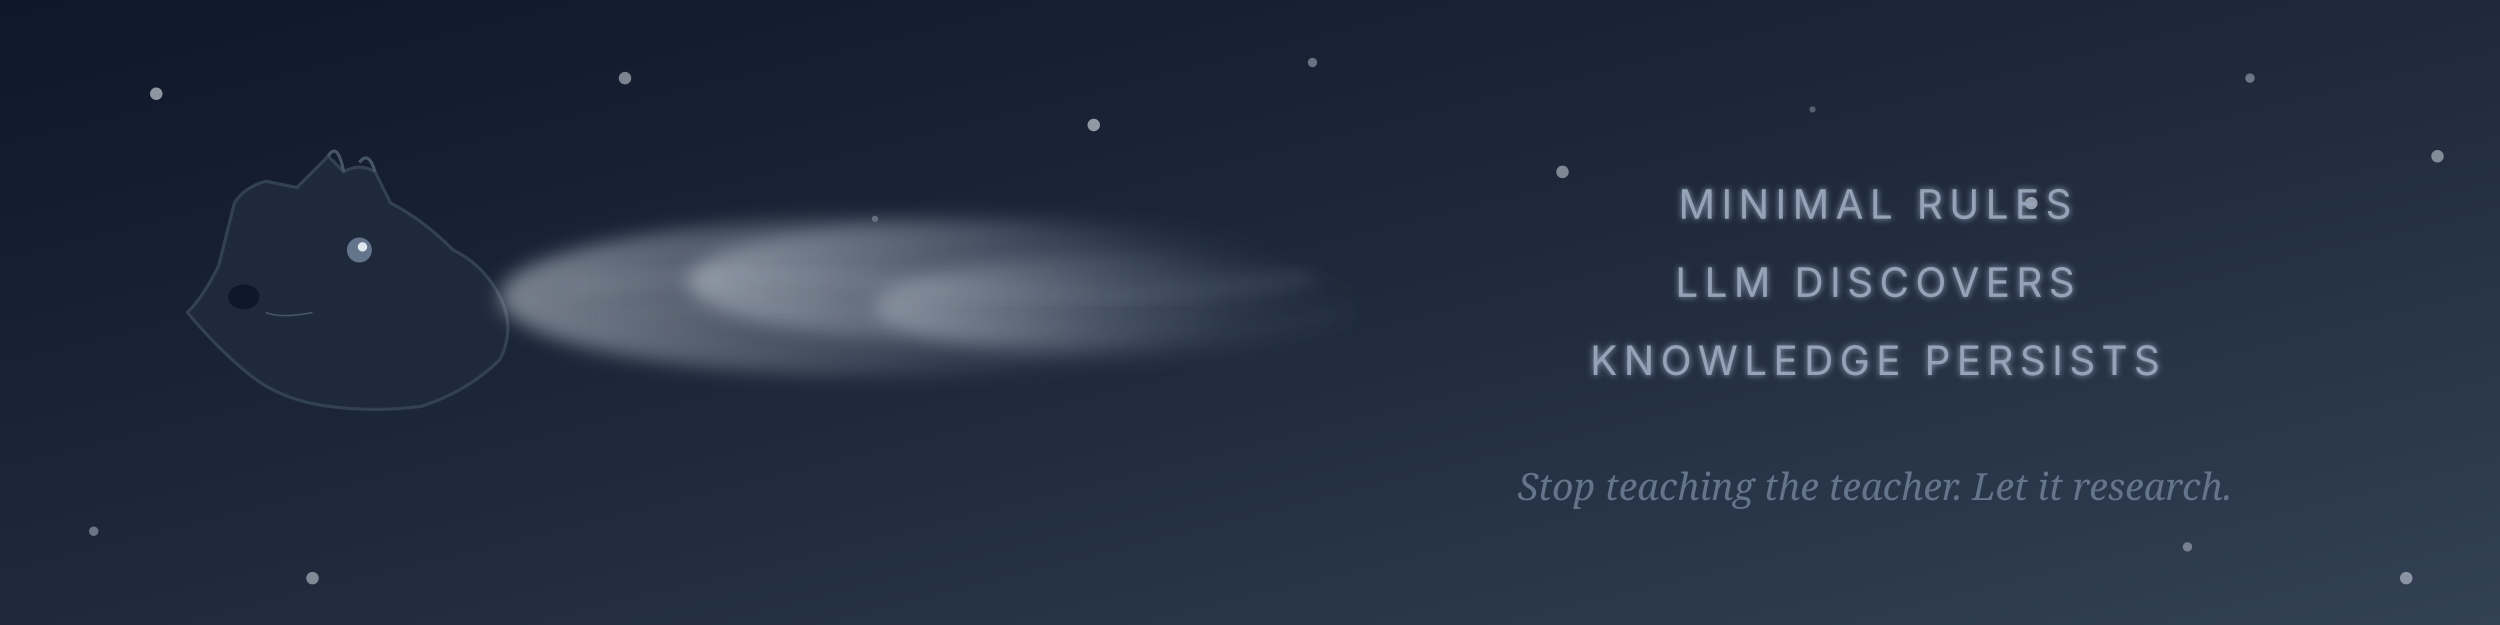
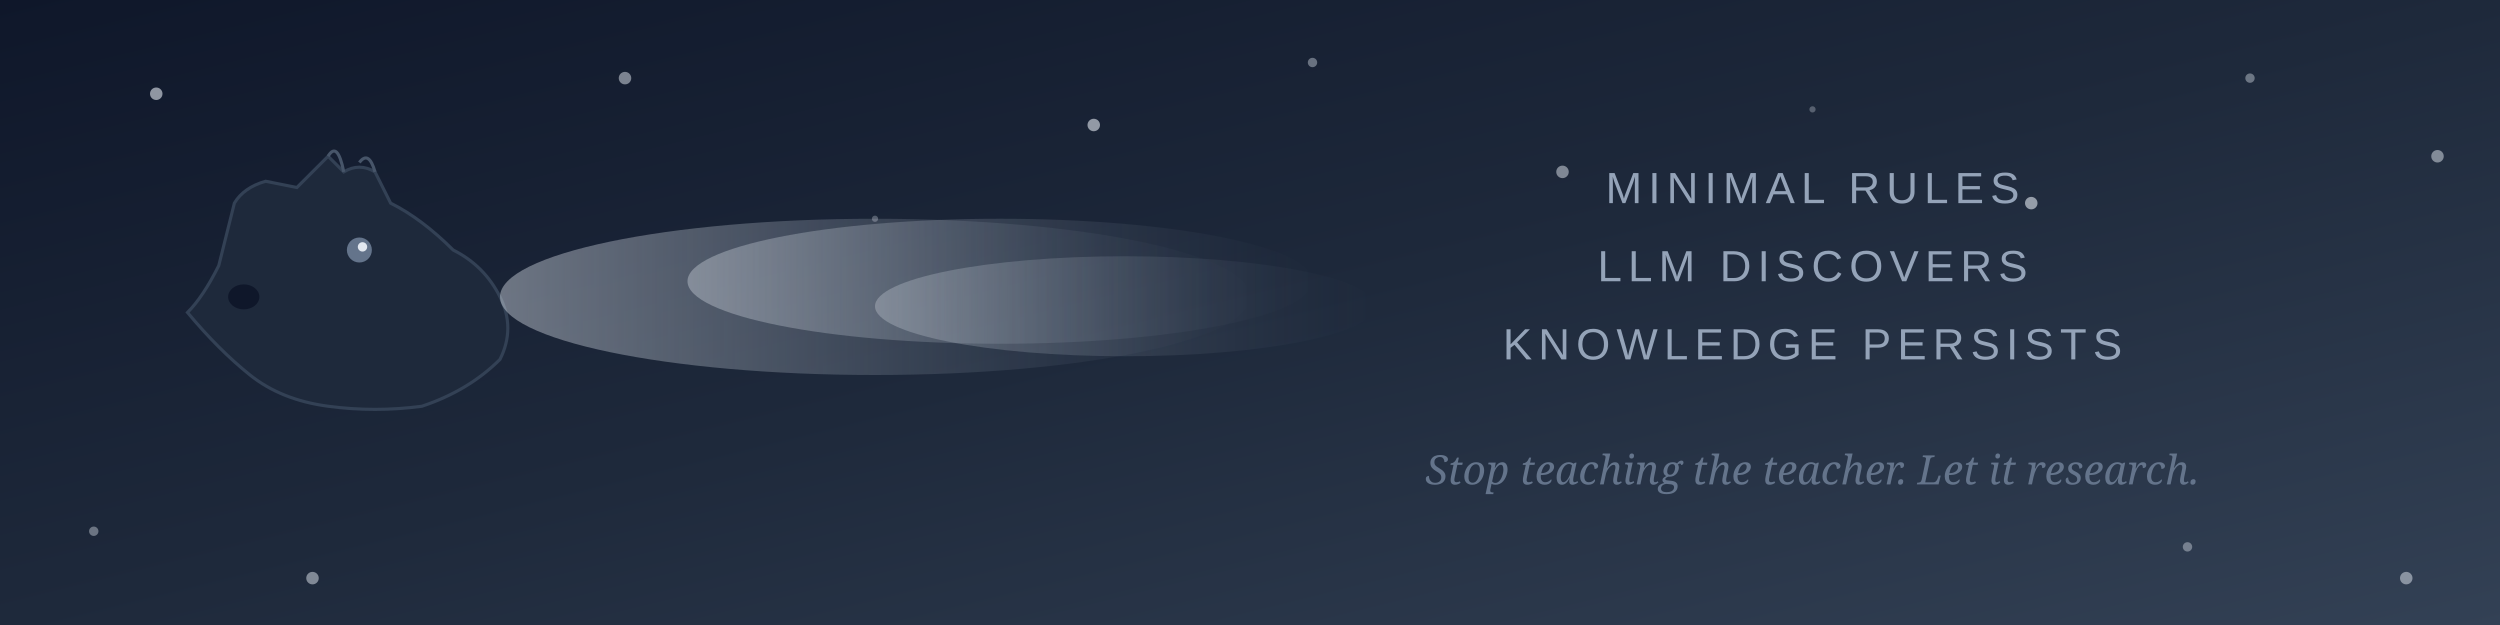
<svg xmlns="http://www.w3.org/2000/svg" viewBox="0 0 800 200">
  <defs>
    <linearGradient id="winterGradient" x1="0%" y1="0%" x2="100%" y2="100%">
-       <stop offset="0%" style="stop-color:#0f172a;stop-opacity:1" />
-       <stop offset="50%" style="stop-color:#1e293b;stop-opacity:1" />
-       <stop offset="100%" style="stop-color:#334155;stop-opacity:1" />
+       <stop offset="0%" style="stop-color:#0f172a" />
+       <stop offset="50%" style="stop-color:#1e293b" />
+       <stop offset="100%" style="stop-color:#334155" />
    </linearGradient>
    <linearGradient id="breathGradient" x1="0%" y1="50%" x2="100%" y2="50%">
-       <stop offset="0%" style="stop-color:#e2e8f0;stop-opacity:0.8" />
-       <stop offset="40%" style="stop-color:#cbd5e1;stop-opacity:0.4" />
-       <stop offset="70%" style="stop-color:#94a3b8;stop-opacity:0.2" />
+       <stop offset="0%" style="stop-color:#e2e8f0;stop-opacity:0.7" />
+       <stop offset="50%" style="stop-color:#cbd5e1;stop-opacity:0.3" />
      <stop offset="100%" style="stop-color:#64748b;stop-opacity:0" />
    </linearGradient>
-     <filter id="blur" x="-50%" y="-50%" width="200%" height="200%">
-       <feGaussianBlur in="SourceGraphic" stdDeviation="3" />
-     </filter>
-     <filter id="glow" x="-50%" y="-50%" width="200%" height="200%">
-       <feGaussianBlur stdDeviation="1" result="coloredBlur" />
-       <feMerge>
-         <feMergeNode in="coloredBlur" />
-         <feMergeNode in="SourceGraphic" />
-       </feMerge>
-     </filter>
  </defs>
  <rect width="800" height="200" fill="url(#winterGradient)" />
  <circle cx="50" cy="30" r="2" fill="#e2e8f0" opacity="0.6" />
  <circle cx="120" cy="60" r="1.5" fill="#e2e8f0" opacity="0.4" />
  <circle cx="200" cy="25" r="2" fill="#e2e8f0" opacity="0.5" />
  <circle cx="280" cy="70" r="1" fill="#e2e8f0" opacity="0.3" />
  <circle cx="350" cy="40" r="2" fill="#e2e8f0" opacity="0.6" />
  <circle cx="420" cy="20" r="1.5" fill="#e2e8f0" opacity="0.4" />
  <circle cx="500" cy="55" r="2" fill="#e2e8f0" opacity="0.5" />
  <circle cx="580" cy="35" r="1" fill="#e2e8f0" opacity="0.3" />
  <circle cx="650" cy="65" r="2" fill="#e2e8f0" opacity="0.6" />
  <circle cx="720" cy="25" r="1.5" fill="#e2e8f0" opacity="0.4" />
  <circle cx="780" cy="50" r="2" fill="#e2e8f0" opacity="0.5" />
  <circle cx="30" cy="170" r="1.5" fill="#e2e8f0" opacity="0.4" />
  <circle cx="100" cy="185" r="2" fill="#e2e8f0" opacity="0.5" />
  <circle cx="700" cy="175" r="1.5" fill="#e2e8f0" opacity="0.4" />
  <circle cx="770" cy="185" r="2" fill="#e2e8f0" opacity="0.5" />
  <g transform="translate(60, 30)">
-     <path d="M0,70               Q5,65 10,55               L15,35               Q18,30 25,28               L35,30               Q40,25 45,20               L50,25               Q55,22 60,25               L65,35               Q75,40 85,50               Q95,55 100,65               Q105,75 100,85               Q90,95 75,100               Q60,102 45,100               Q30,98 20,90               Q10,82 0,70 Z" fill="#1e293b" stroke="#334155" stroke-width="1" />
+     <path d="M0,70 Q5,65 10,55 L15,35 Q18,30 25,28 L35,30 Q40,25 45,20 L50,25 Q55,22 60,25 L65,35 Q75,40 85,50 Q95,55 100,65 Q105,75 100,85 Q90,95 75,100 Q60,102 45,100 Q30,98 20,90 Q10,82 0,70 Z" fill="#1e293b" stroke="#334155" stroke-width="1" />
    <circle cx="55" cy="50" r="4" fill="#64748b" />
    <circle cx="56" cy="49" r="1.5" fill="#e2e8f0" />
    <path d="M45,20 Q48,15 50,25" stroke="#475569" stroke-width="1" fill="none" />
    <path d="M55,22 Q58,18 60,25" stroke="#475569" stroke-width="1" fill="none" />
    <ellipse cx="18" cy="65" rx="5" ry="4" fill="#0f172a" />
-     <path d="M25,70 Q30,72 40,70" stroke="#475569" stroke-width="0.5" fill="none" />
  </g>
-   <g filter="url(#blur)">
-     <ellipse cx="280" cy="95" rx="120" ry="25" fill="url(#breathGradient)" opacity="0.6" />
-     <ellipse cx="320" cy="90" rx="100" ry="20" fill="url(#breathGradient)" opacity="0.5" />
-     <ellipse cx="360" cy="98" rx="80" ry="16" fill="url(#breathGradient)" opacity="0.4" />
-   </g>
-   <path d="M180,92 Q240,85 300,92 Q360,99 420,88" stroke="#cbd5e1" stroke-width="1.5" fill="none" opacity="0.3" filter="url(#blur)" />
-   <path d="M190,102 Q250,95 310,104 Q370,112 430,100" stroke="#94a3b8" stroke-width="1" fill="none" opacity="0.2" filter="url(#blur)" />
-   <text x="600" y="70" text-anchor="middle" font-family="system-ui, -apple-system, sans-serif" font-size="13" fill="#94a3b8" letter-spacing="2" filter="url(#glow)">
-     MINIMAL RULES
-   </text>
-   <text x="600" y="95" text-anchor="middle" font-family="system-ui, -apple-system, sans-serif" font-size="13" fill="#94a3b8" letter-spacing="2" filter="url(#glow)">
-     LLM DISCOVERS
-   </text>
-   <text x="600" y="120" text-anchor="middle" font-family="system-ui, -apple-system, sans-serif" font-size="13" fill="#94a3b8" letter-spacing="2" filter="url(#glow)">
-     KNOWLEDGE PERSISTS
-   </text>
-   <text x="600" y="160" text-anchor="middle" font-family="Georgia, serif" font-size="12" font-style="italic" fill="#64748b">
-     Stop teaching the teacher. Let it research.
-   </text>
+   <ellipse cx="280" cy="95" rx="120" ry="25" fill="url(#breathGradient)" opacity="0.6" />
+   <ellipse cx="320" cy="90" rx="100" ry="20" fill="url(#breathGradient)" opacity="0.5" />
+   <ellipse cx="360" cy="98" rx="80" ry="16" fill="url(#breathGradient)" opacity="0.4" />
+   <text x="580" y="65" text-anchor="middle" font-family="Arial, sans-serif" font-size="14" fill="#94a3b8" letter-spacing="2">MINIMAL RULES</text>
+   <text x="580" y="90" text-anchor="middle" font-family="Arial, sans-serif" font-size="14" fill="#94a3b8" letter-spacing="2">LLM DISCOVERS</text>
+   <text x="580" y="115" text-anchor="middle" font-family="Arial, sans-serif" font-size="14" fill="#94a3b8" letter-spacing="2">KNOWLEDGE PERSISTS</text>
+   <text x="580" y="155" text-anchor="middle" font-family="Georgia, serif" font-size="13" font-style="italic" fill="#64748b">Stop teaching the teacher. Let it research.</text>
</svg>
